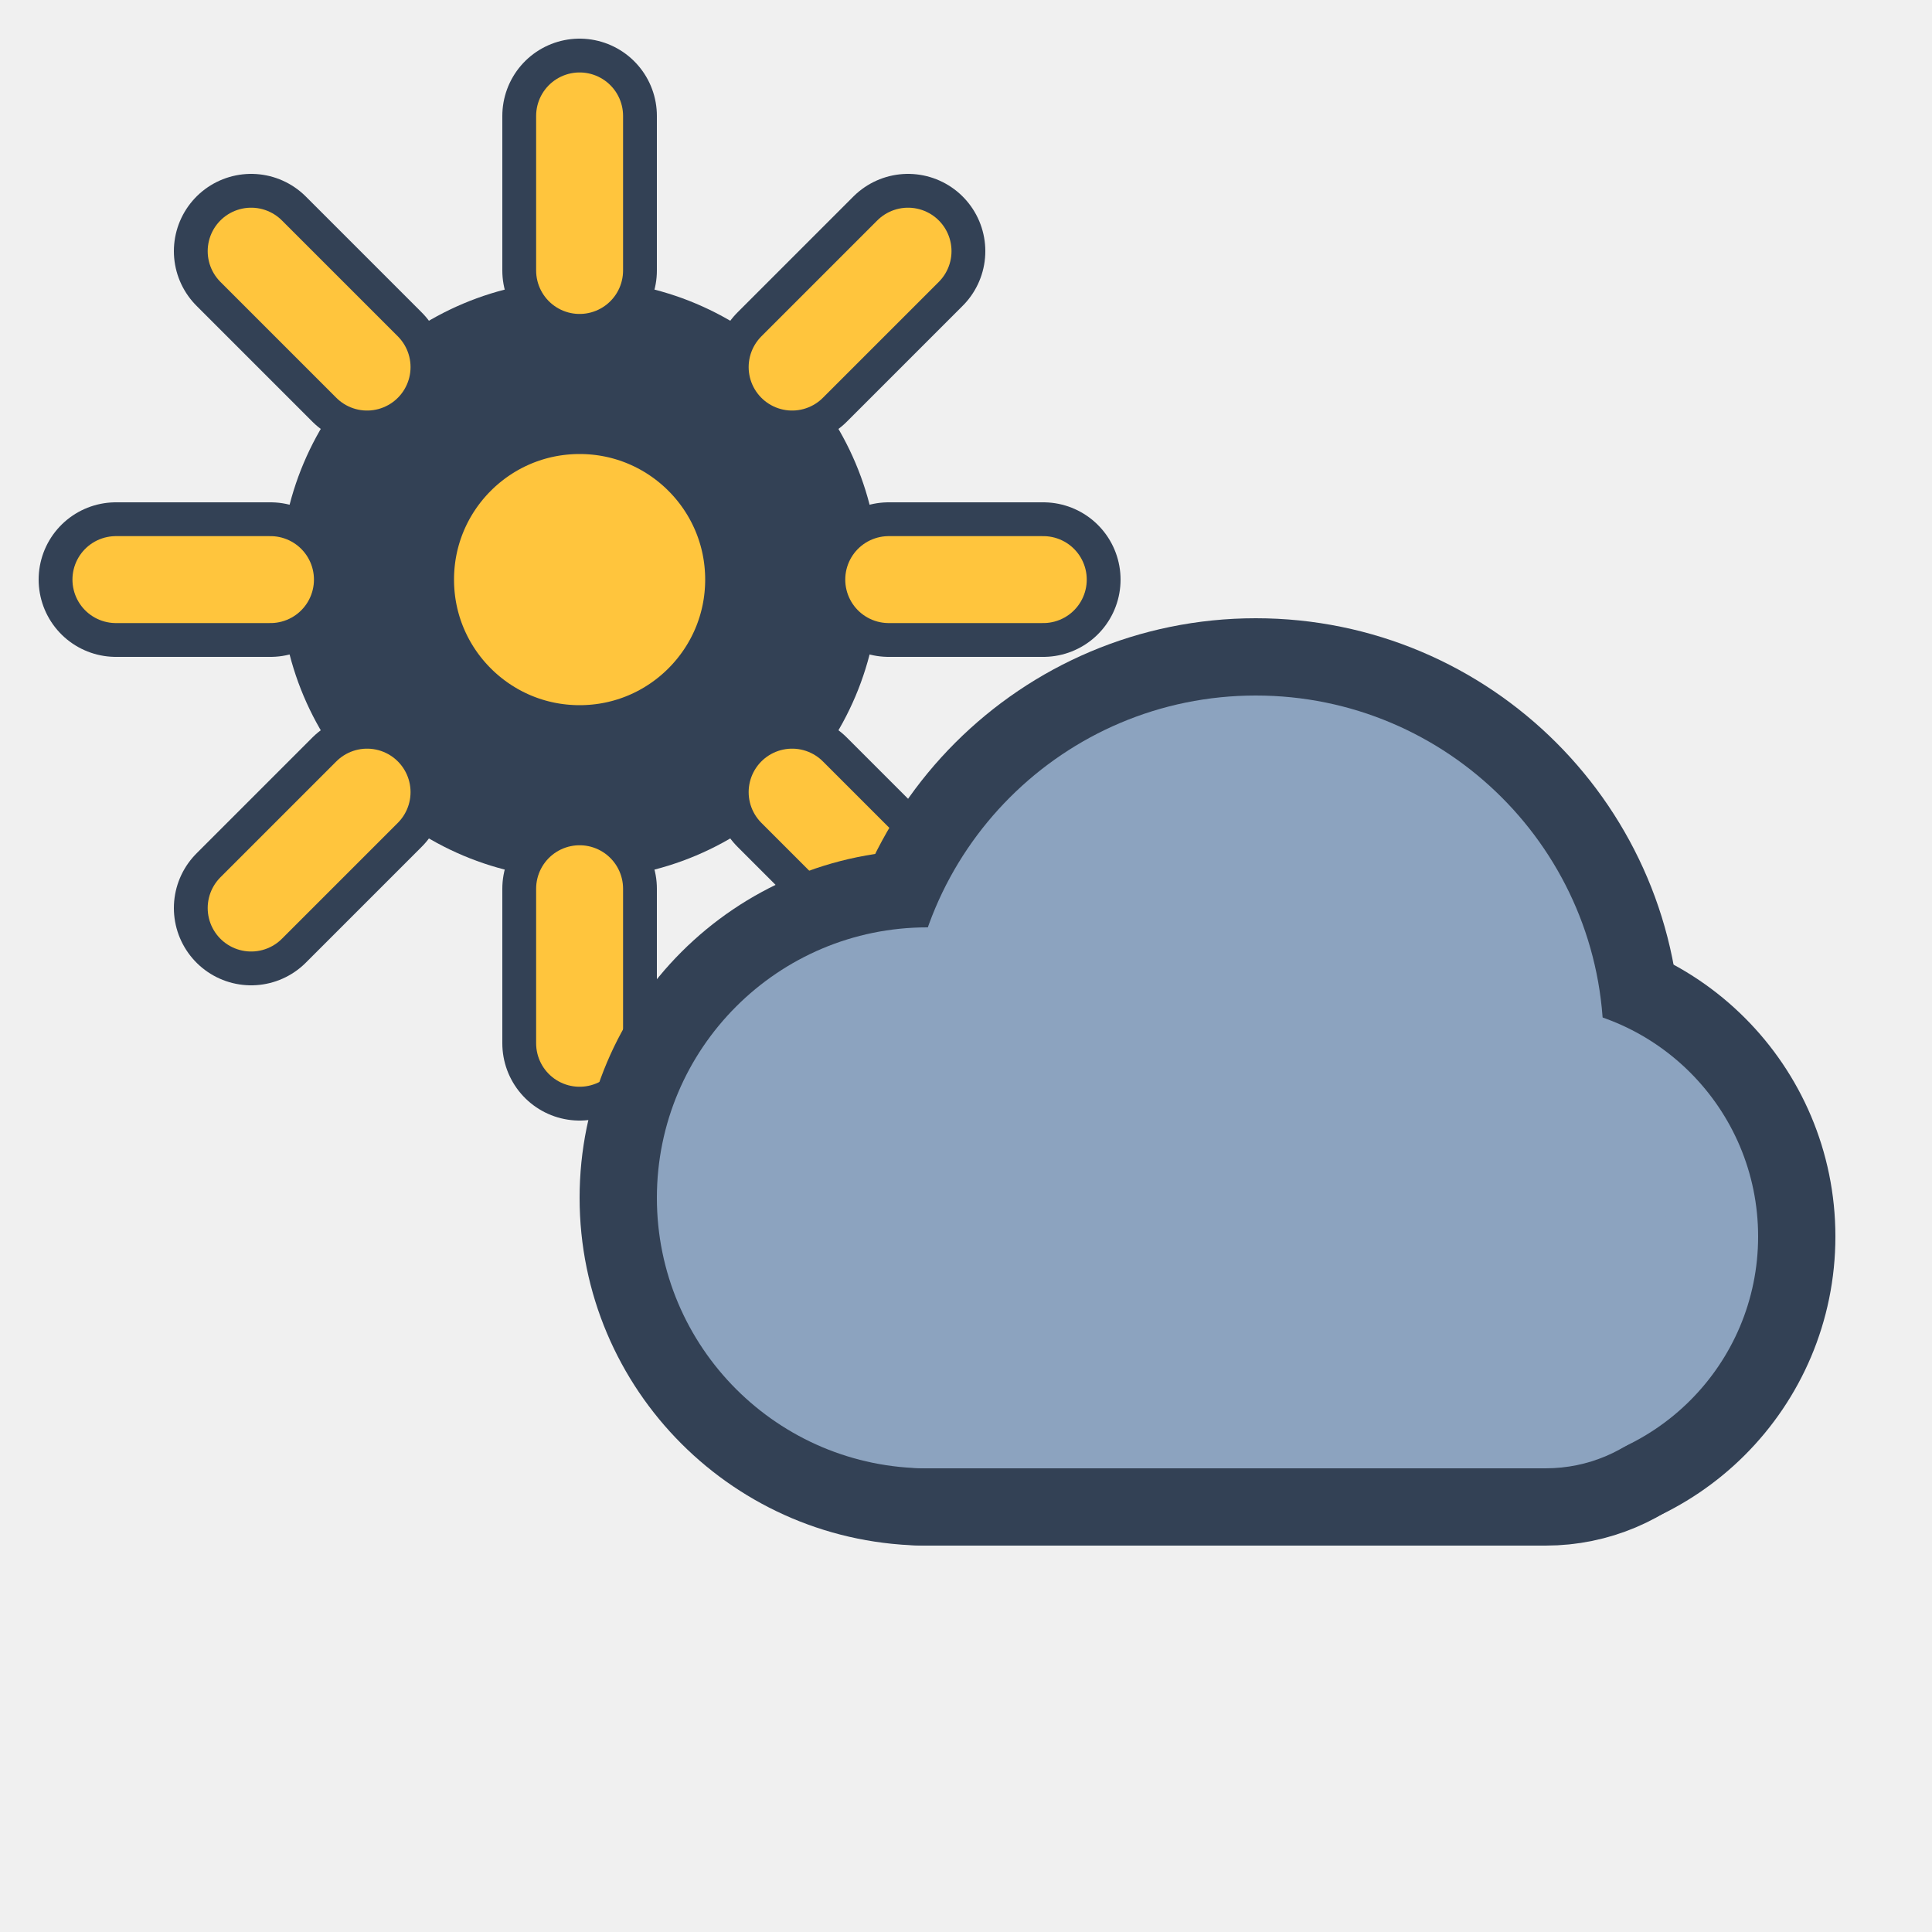
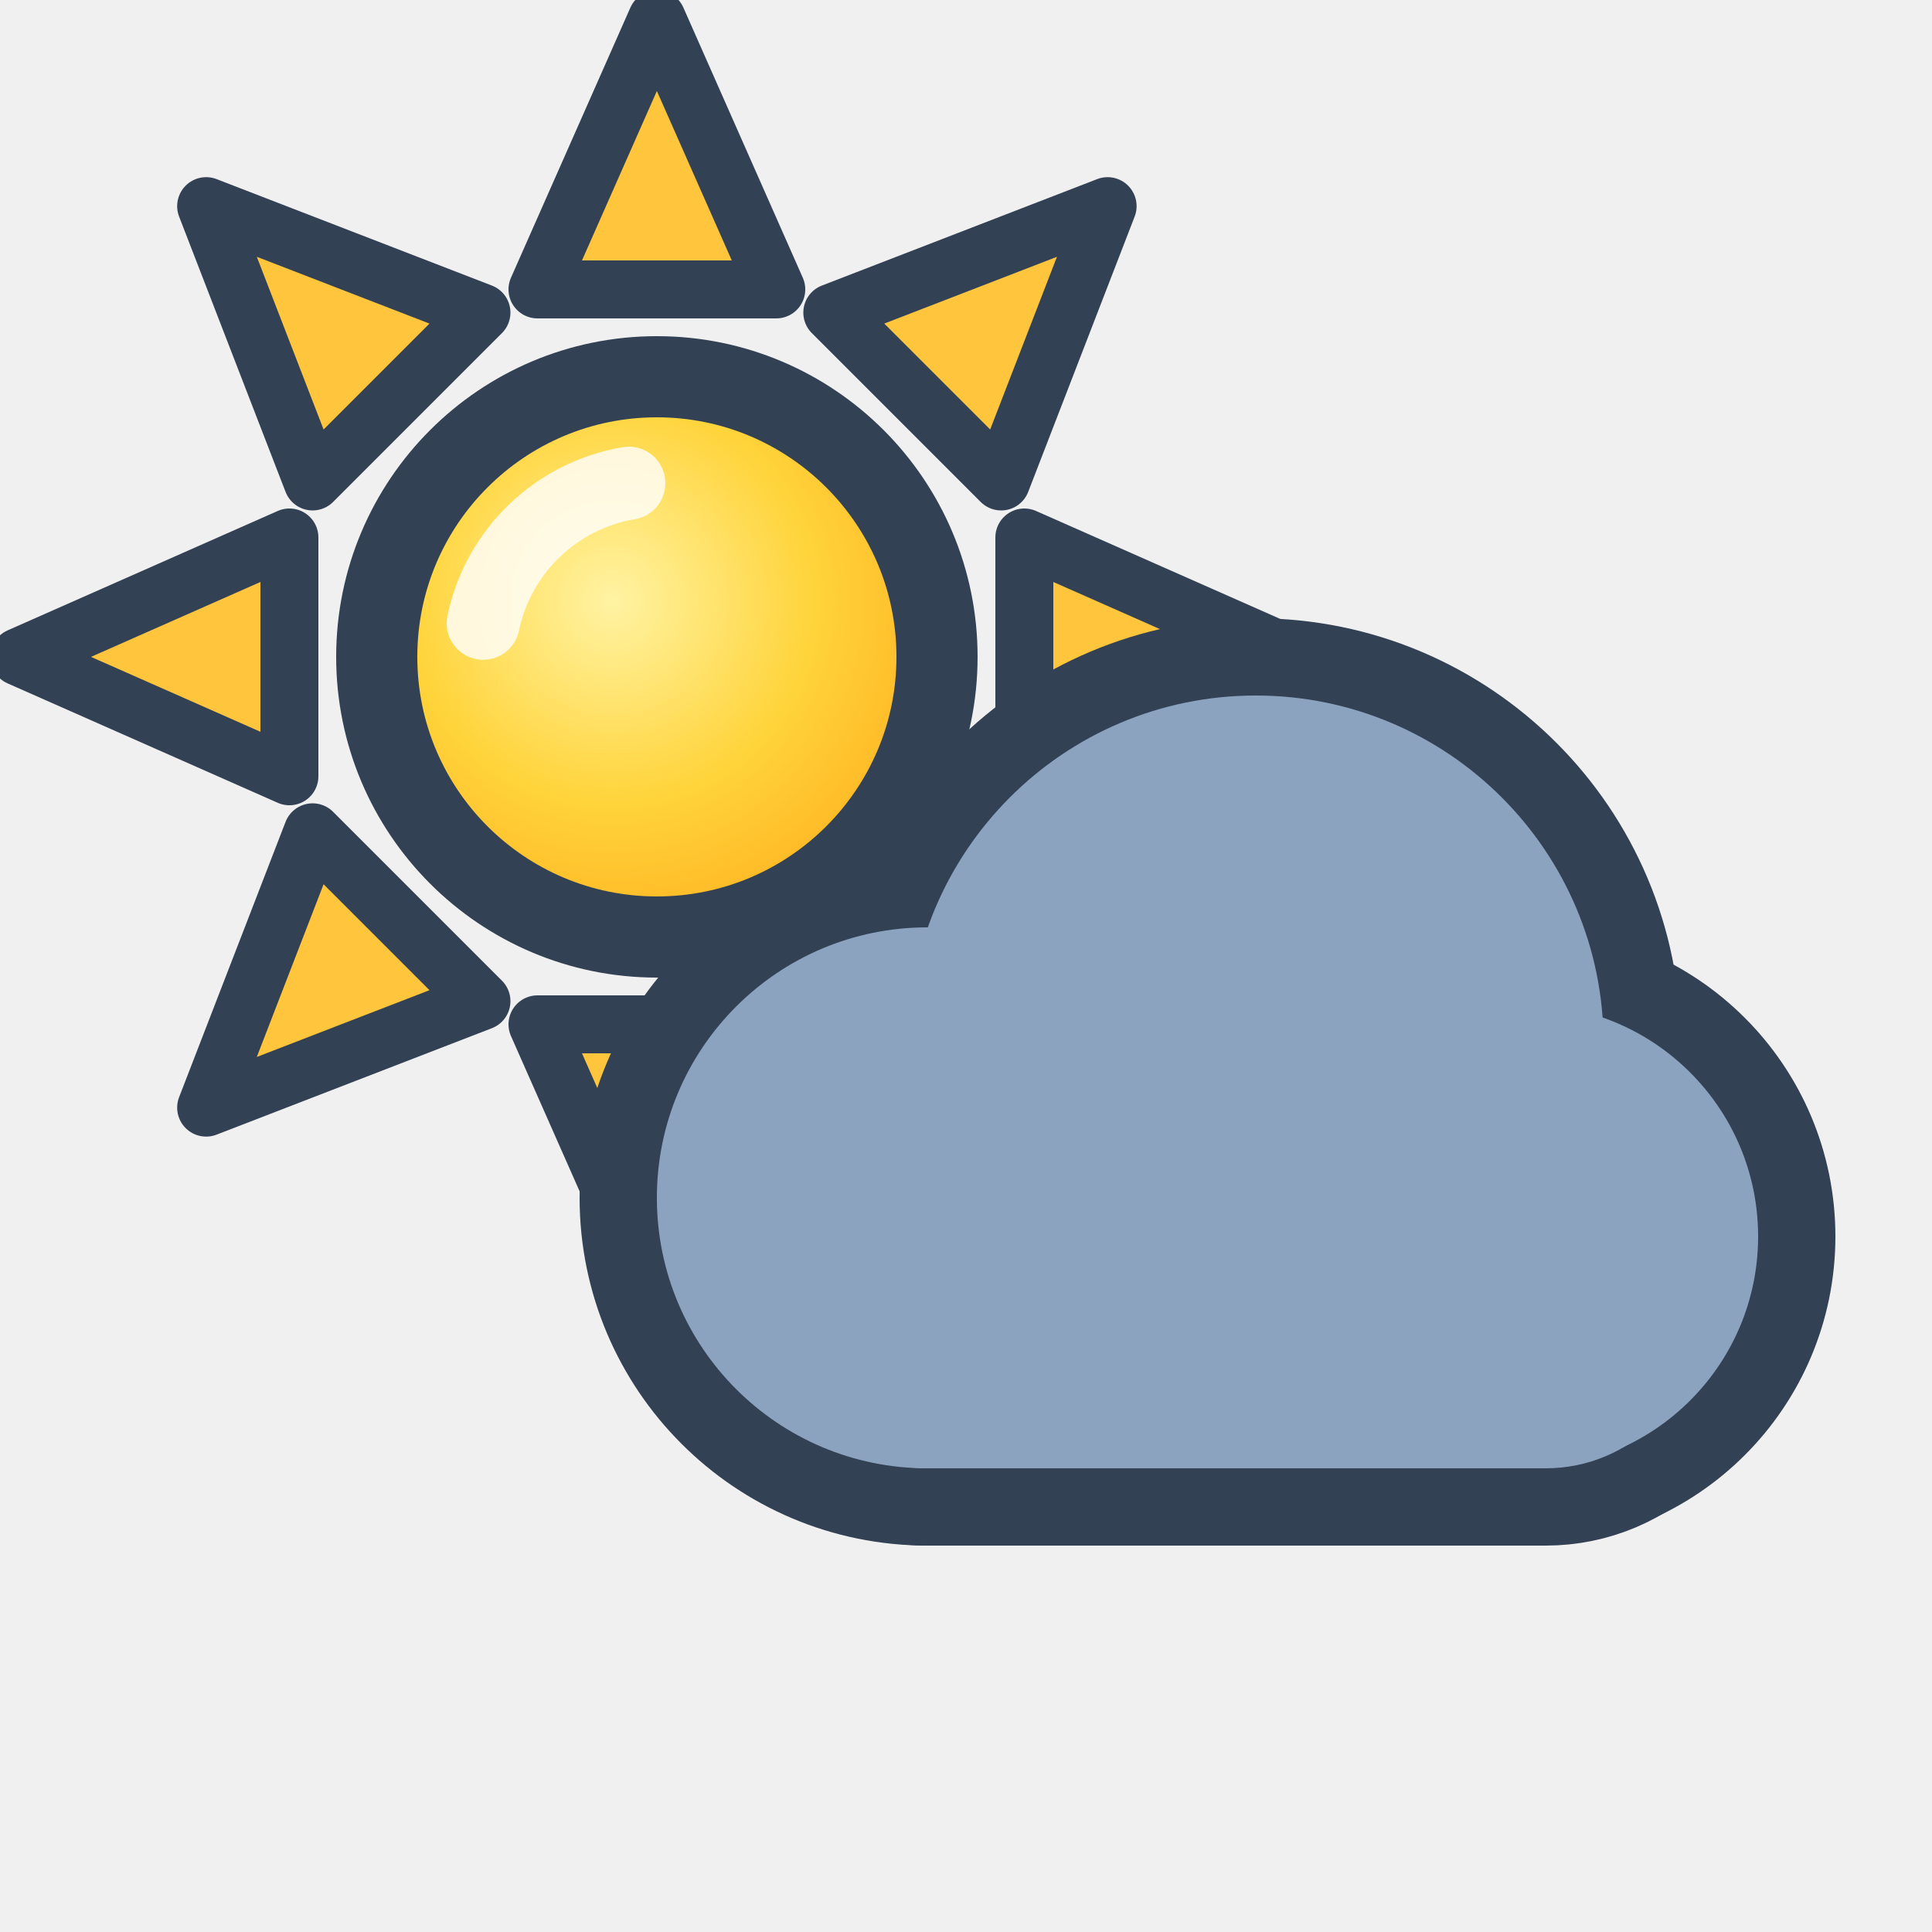
<svg xmlns="http://www.w3.org/2000/svg" viewBox="0 0 100 100">
-   <g stroke="#334155" stroke-linecap="round" fill="none">
-     <line x1="30" y1="14" x2="30" y2="6" stroke-width="8" />
-     <line x1="30" y1="46" x2="30" y2="54" stroke-width="8" />
-     <line x1="46" y1="30" x2="54" y2="30" stroke-width="8" />
-     <line x1="14" y1="30" x2="6" y2="30" stroke-width="8" />
-     <line x1="41" y1="19" x2="47" y2="13" stroke-width="8" />
-     <line x1="19" y1="19" x2="13" y2="13" stroke-width="8" />
-     <line x1="41" y1="41" x2="47" y2="47" stroke-width="8" />
-     <line x1="19" y1="41" x2="13" y2="47" stroke-width="8" />
-     <circle cx="30" cy="30" r="11" fill="#FFC53D" stroke-width="9" />
+   <defs>
+     <radialGradient id="g" cx="42%" cy="40%" r="65%">
+       <stop offset="0" stop-color="#FFF3A3" />
+       <stop offset=".55" stop-color="#FFD43B" />
+       <stop offset="1" stop-color="#FFB020" />
+     </radialGradient>
+   </defs>
+   <g fill="#FFC53D" stroke="#334155" stroke-width="3" stroke-linejoin="round">
+     <polygon points="34,1 27.82,14.98 40.18,14.98" />
+     <polygon points="57.33,10.67 43.08,16.18 51.82,24.92" />
+     <polygon points="67,34 53.02,27.82 53.02,40.18" />
+     <polygon points="57.33,57.33 51.82,43.08 43.08,51.82" />
+     <polygon points="34,67 40.18,53.02 27.82,53.02" />
+     <polygon points="10.67,57.33 24.92,51.82 16.18,43.08" />
+     <polygon points="1,34 14.98,40.18 14.98,27.82" />
+     <polygon points="10.67,10.67 16.18,24.92 24.92,16.18" />
  </g>
-   <g stroke="#FFC53D" stroke-linecap="round" fill="none">
-     <line x1="30" y1="14" x2="30" y2="6" stroke-width="4.5" />
-     <line x1="30" y1="46" x2="30" y2="54" stroke-width="4.5" />
-     <line x1="46" y1="30" x2="54" y2="30" stroke-width="4.5" />
-     <line x1="14" y1="30" x2="6" y2="30" stroke-width="4.5" />
-     <line x1="41" y1="19" x2="47" y2="13" stroke-width="4.5" />
-     <line x1="19" y1="19" x2="13" y2="13" stroke-width="4.5" />
-     <line x1="41" y1="41" x2="47" y2="47" stroke-width="4.5" />
-     <line x1="19" y1="41" x2="13" y2="47" stroke-width="4.5" />
-   </g>
+   <circle cx="34" cy="34" r="14.5" fill="url(#g)" stroke="#334155" stroke-width="4.2" />
+   <path d="M25.01,32.26 A9.28,9.28 0 0 1 32.55,25.01" fill="none" stroke="#fff" stroke-opacity=".8" stroke-width="3.78" stroke-linecap="round" />
  <g fill="#8CA3BF" stroke="#334155" stroke-width="8" stroke-linejoin="round">
    <circle cx="48" cy="62" r="14" />
    <circle cx="65" cy="54" r="18" />
    <circle cx="79" cy="64" r="12" />
    <rect x="40" y="60" width="48" height="16" rx="8" />
  </g>
  <g fill="#8CA3BF">
    <circle cx="48" cy="62" r="14" />
    <circle cx="65" cy="54" r="18" />
    <circle cx="79" cy="64" r="12" />
    <rect x="40" y="60" width="48" height="16" rx="8" />
  </g>
</svg>
